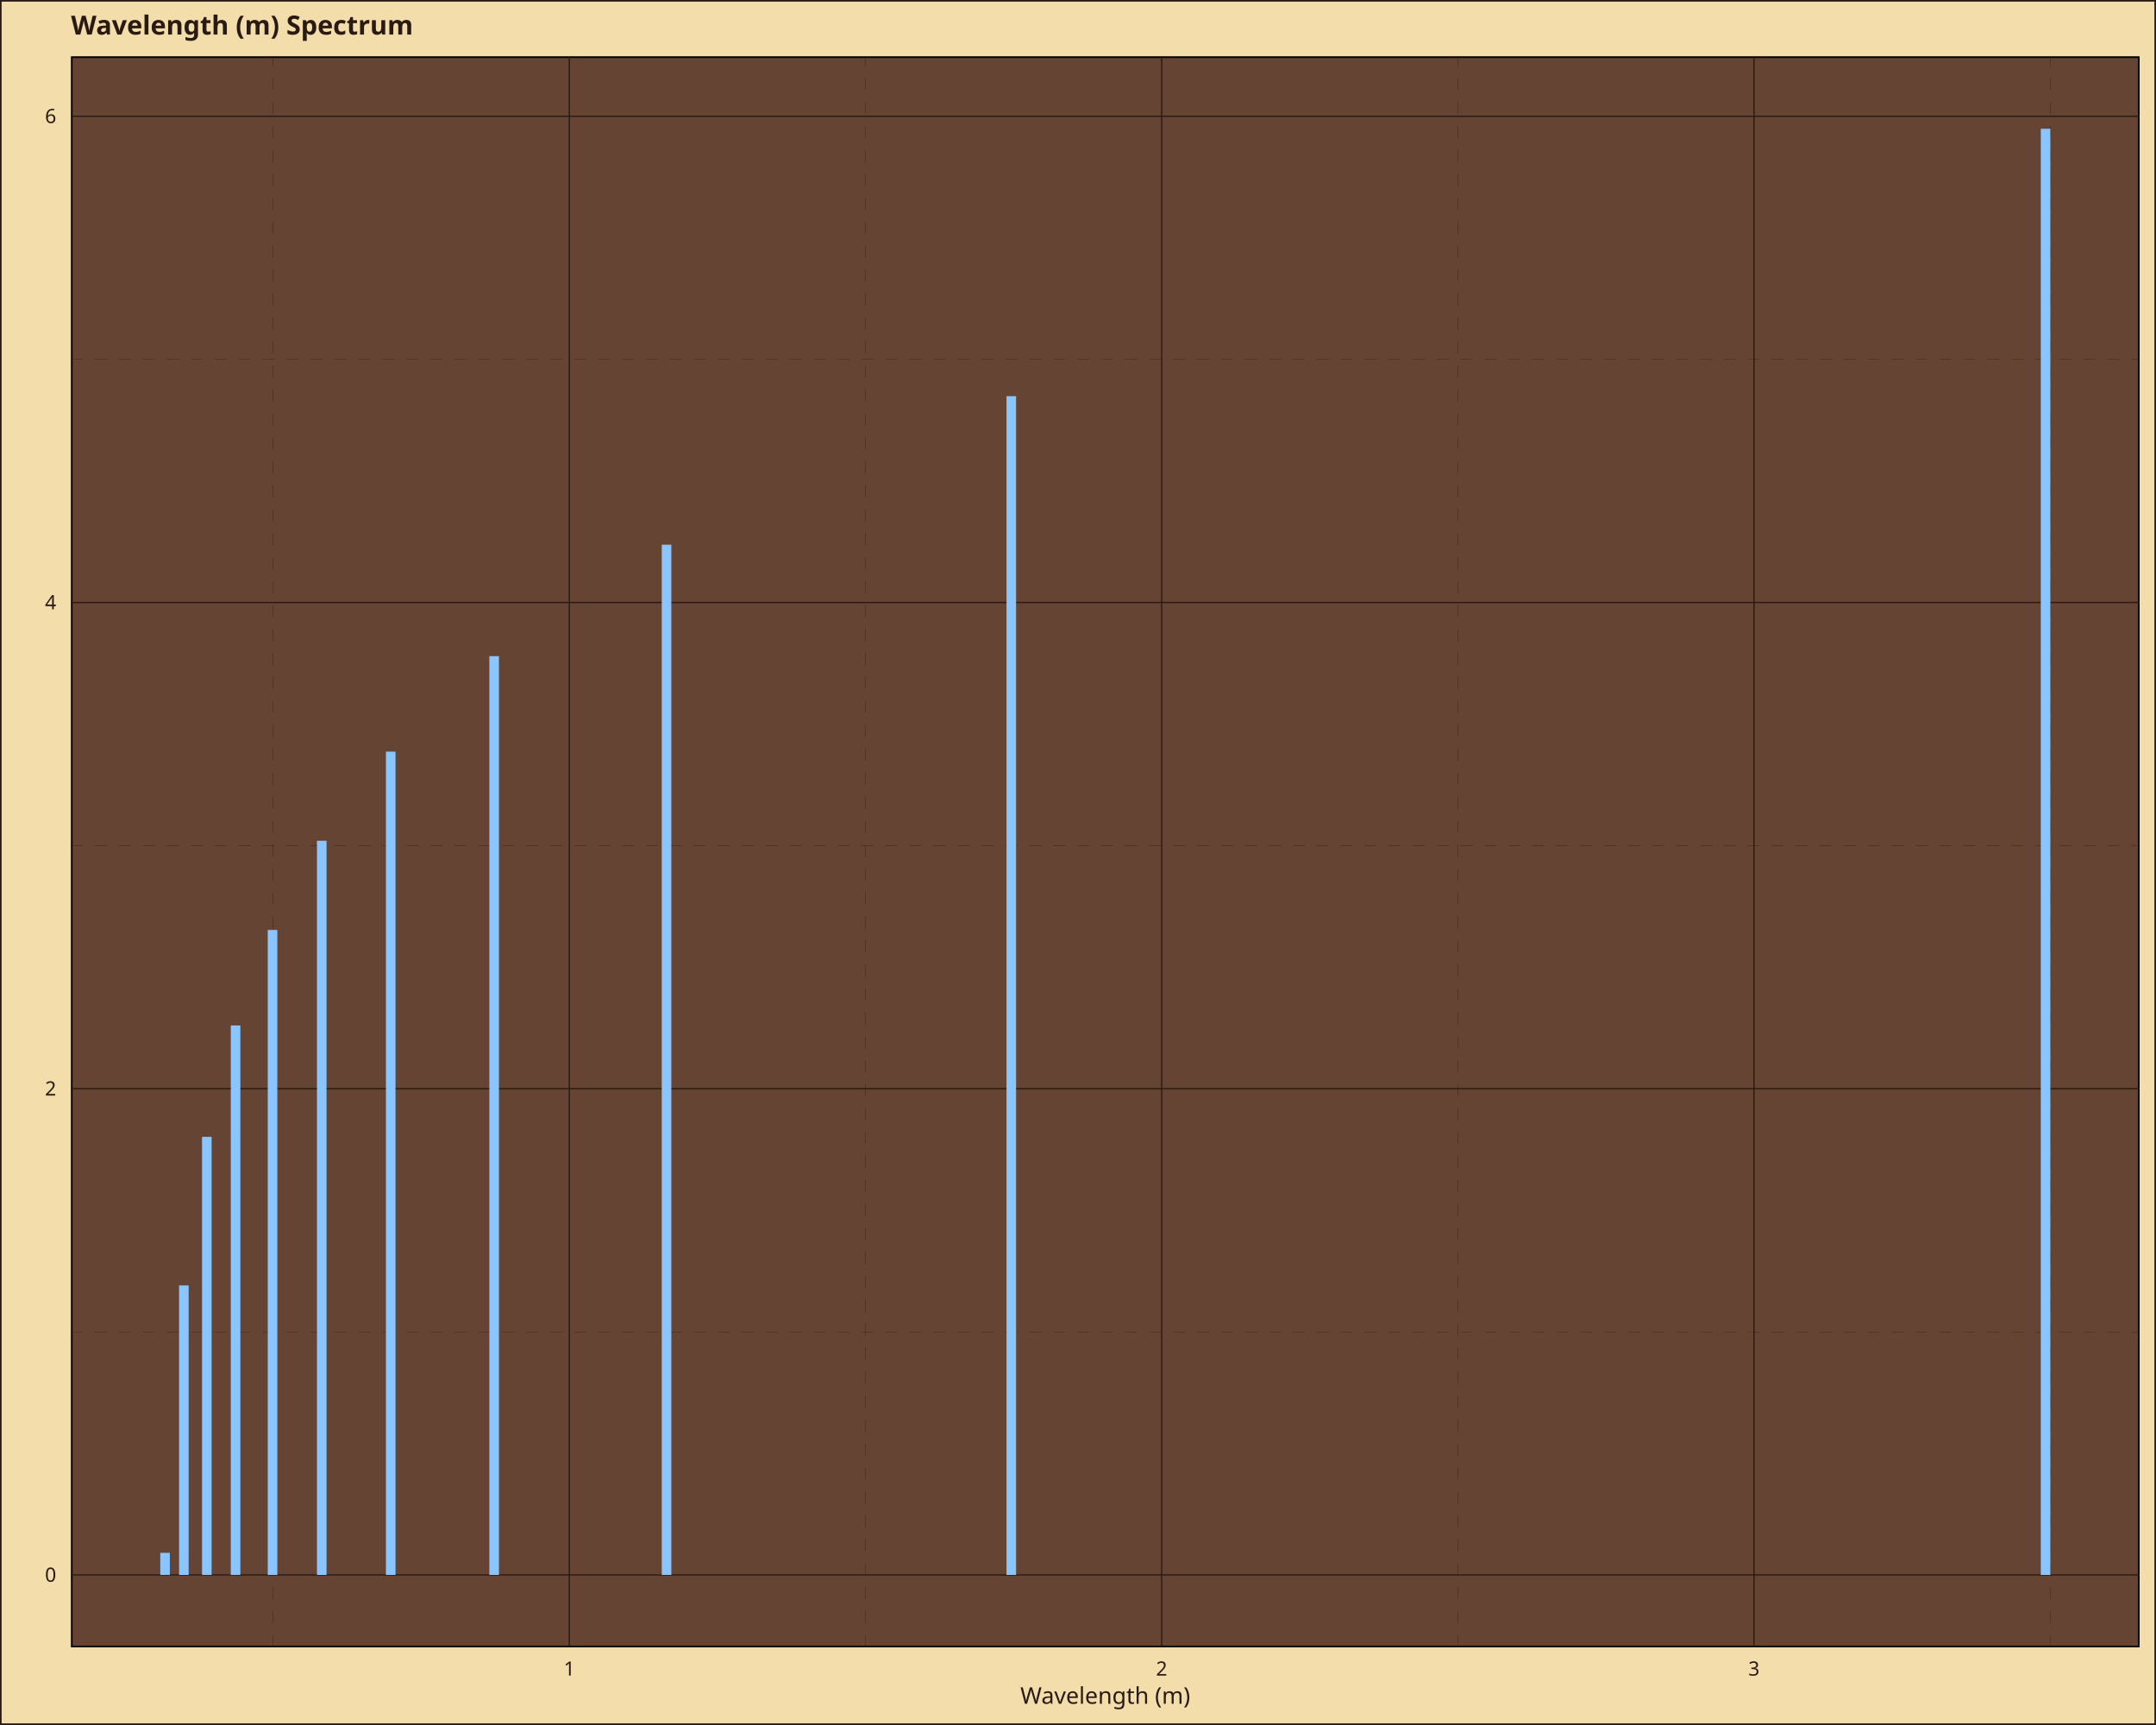
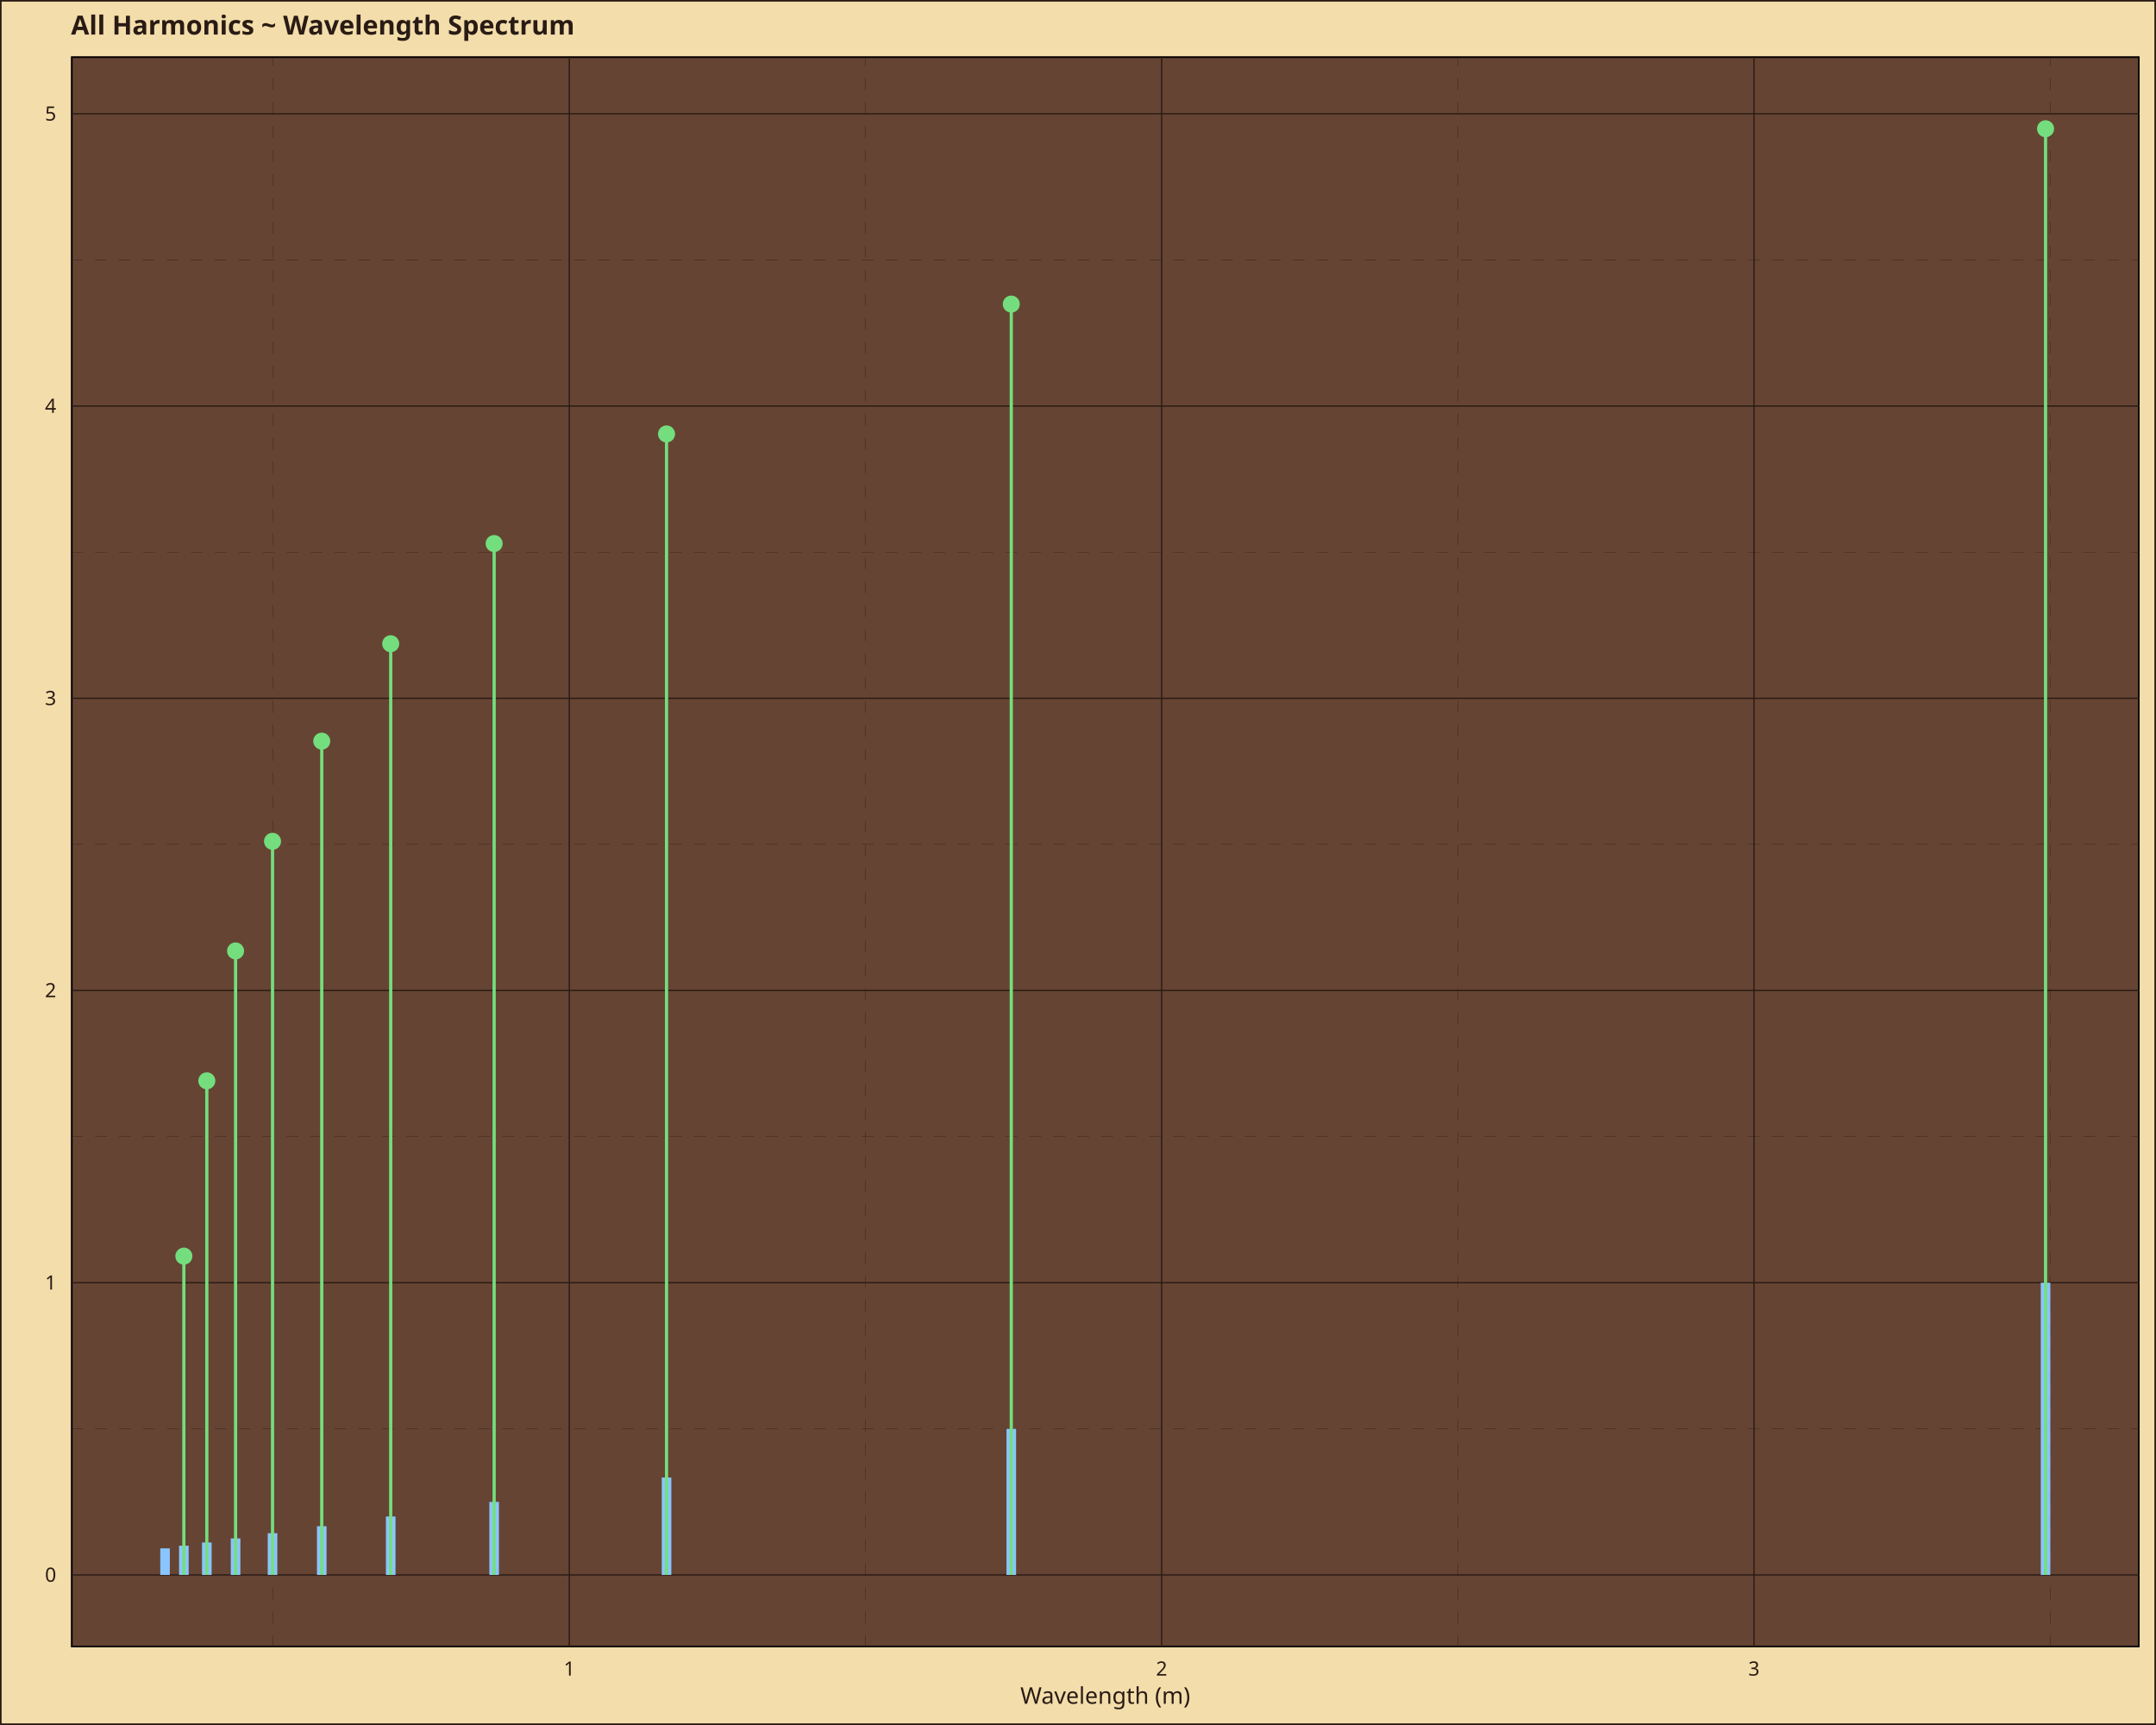
<svg xmlns="http://www.w3.org/2000/svg" class="svglite" data-engine-version="2.0" width="720.00pt" height="576.00pt" viewBox="0 0 720.00 576.00">
  <defs>
    <style type="text/css">
    .svglite line, .svglite polyline, .svglite polygon, .svglite path, .svglite rect, .svglite circle {
      fill: none;
      stroke: #000000;
      stroke-linecap: round;
      stroke-linejoin: round;
      stroke-miterlimit: 10.00;
    }
  </style>
  </defs>
  <rect width="100%" height="100%" style="stroke: none; fill: #FFFFFF;" />
  <defs>
    <clipPath id="cpMC4wMHw3MjAuMDB8MC4wMHw1NzYuMDA=">
      <rect x="0.00" y="0.00" width="720.00" height="576.00" />
    </clipPath>
  </defs>
  <g clip-path="url(#cpMC4wMHw3MjAuMDB8MC4wMHw1NzYuMDA=)">
    <rect x="0.00" y="0.00" width="720.00" height="576.00" style="stroke-width: 1.07; stroke: #291B14; fill: #F3DDAB;" />
  </g>
  <defs>
    <clipPath id="cpMjMuNzJ8NzE0LjUyfDE4Ljg0fDU1MC4wNA==">
      <rect x="23.72" y="18.84" width="690.80" height="531.20" />
    </clipPath>
  </defs>
  <g clip-path="url(#cpMjMuNzJ8NzE0LjUyfDE4Ljg0fDU1MC4wNA==)">
    <rect x="23.72" y="18.84" width="690.80" height="531.20" style="stroke-width: 1.07; fill: #664433;" />
-     <polyline points="23.72,444.72 714.52,444.72 " style="stroke-width: 0.11; stroke: #291B14; stroke-dasharray: 4.00,4.00; stroke-linecap: butt;" />
-     <polyline points="23.72,282.36 714.52,282.36 " style="stroke-width: 0.11; stroke: #291B14; stroke-dasharray: 4.00,4.00; stroke-linecap: butt;" />
-     <polyline points="23.72,120.01 714.52,120.01 " style="stroke-width: 0.11; stroke: #291B14; stroke-dasharray: 4.00,4.00; stroke-linecap: butt;" />
+     <polyline points="23.72,477.10 714.52,477.10 " style="stroke-width: 0.11; stroke: #291B14; stroke-dasharray: 4.00,4.00; stroke-linecap: butt;" />
+     <polyline points="23.72,379.52 714.52,379.52 " style="stroke-width: 0.11; stroke: #291B14; stroke-dasharray: 4.00,4.00; stroke-linecap: butt;" />
+     <polyline points="23.72,281.94 714.52,281.94 " style="stroke-width: 0.11; stroke: #291B14; stroke-dasharray: 4.00,4.00; stroke-linecap: butt;" />
+     <polyline points="23.72,184.37 714.52,184.37 " style="stroke-width: 0.11; stroke: #291B14; stroke-dasharray: 4.00,4.00; stroke-linecap: butt;" />
+     <polyline points="23.72,86.79 714.52,86.79 " style="stroke-width: 0.11; stroke: #291B14; stroke-dasharray: 4.00,4.00; stroke-linecap: butt;" />
    <polyline points="91.22,550.04 91.22,18.84 " style="stroke-width: 0.11; stroke: #291B14; stroke-dasharray: 4.00,4.00; stroke-linecap: butt;" />
    <polyline points="289.03,550.04 289.03,18.84 " style="stroke-width: 0.11; stroke: #291B14; stroke-dasharray: 4.00,4.00; stroke-linecap: butt;" />
    <polyline points="486.84,550.04 486.84,18.84 " style="stroke-width: 0.11; stroke: #291B14; stroke-dasharray: 4.00,4.00; stroke-linecap: butt;" />
    <polyline points="684.65,550.04 684.65,18.84 " style="stroke-width: 0.11; stroke: #291B14; stroke-dasharray: 4.00,4.00; stroke-linecap: butt;" />
    <polyline points="23.72,525.89 714.52,525.89 " style="stroke-width: 0.43; stroke: #291B14; stroke-linecap: butt;" />
-     <polyline points="23.72,363.54 714.52,363.54 " style="stroke-width: 0.43; stroke: #291B14; stroke-linecap: butt;" />
-     <polyline points="23.72,201.19 714.52,201.19 " style="stroke-width: 0.43; stroke: #291B14; stroke-linecap: butt;" />
-     <polyline points="23.72,38.83 714.52,38.83 " style="stroke-width: 0.43; stroke: #291B14; stroke-linecap: butt;" />
+     <polyline points="23.72,428.31 714.52,428.31 " style="stroke-width: 0.43; stroke: #291B14; stroke-linecap: butt;" />
+     <polyline points="23.72,330.73 714.52,330.73 " style="stroke-width: 0.43; stroke: #291B14; stroke-linecap: butt;" />
+     <polyline points="23.72,233.16 714.52,233.16 " style="stroke-width: 0.43; stroke: #291B14; stroke-linecap: butt;" />
+     <polyline points="23.72,135.58 714.52,135.58 " style="stroke-width: 0.43; stroke: #291B14; stroke-linecap: butt;" />
+     <polyline points="23.72,38.00 714.52,38.00 " style="stroke-width: 0.43; stroke: #291B14; stroke-linecap: butt;" />
    <polyline points="190.13,550.04 190.13,18.84 " style="stroke-width: 0.43; stroke: #291B14; stroke-linecap: butt;" />
    <polyline points="387.94,550.04 387.94,18.84 " style="stroke-width: 0.43; stroke: #291B14; stroke-linecap: butt;" />
    <polyline points="585.74,550.04 585.74,18.84 " style="stroke-width: 0.43; stroke: #291B14; stroke-linecap: butt;" />
-     <line x1="55.12" y1="518.51" x2="55.12" y2="525.89" style="stroke-width: 3.20; stroke: #8AC5FF; stroke-linecap: butt;" />
-     <line x1="61.40" y1="429.22" x2="61.40" y2="525.89" style="stroke-width: 3.20; stroke: #8AC5FF; stroke-linecap: butt;" />
-     <line x1="69.07" y1="379.61" x2="69.07" y2="525.89" style="stroke-width: 3.20; stroke: #8AC5FF; stroke-linecap: butt;" />
-     <line x1="78.67" y1="342.41" x2="78.67" y2="525.89" style="stroke-width: 3.20; stroke: #8AC5FF; stroke-linecap: butt;" />
-     <line x1="91.01" y1="310.52" x2="91.01" y2="525.89" style="stroke-width: 3.20; stroke: #8AC5FF; stroke-linecap: butt;" />
-     <line x1="107.45" y1="280.75" x2="107.45" y2="525.89" style="stroke-width: 3.20; stroke: #8AC5FF; stroke-linecap: butt;" />
-     <line x1="130.48" y1="250.99" x2="130.48" y2="525.89" style="stroke-width: 3.20; stroke: #8AC5FF; stroke-linecap: butt;" />
-     <line x1="165.02" y1="219.10" x2="165.02" y2="525.89" style="stroke-width: 3.20; stroke: #8AC5FF; stroke-linecap: butt;" />
-     <line x1="222.59" y1="181.89" x2="222.59" y2="525.89" style="stroke-width: 3.20; stroke: #8AC5FF; stroke-linecap: butt;" />
-     <line x1="337.72" y1="132.28" x2="337.72" y2="525.89" style="stroke-width: 3.20; stroke: #8AC5FF; stroke-linecap: butt;" />
-     <line x1="683.12" y1="42.99" x2="683.12" y2="525.89" style="stroke-width: 3.20; stroke: #8AC5FF; stroke-linecap: butt;" />
+     <line x1="55.12" y1="517.02" x2="55.12" y2="525.89" style="stroke-width: 3.20; stroke: #8AC5FF; stroke-linecap: butt;" />
+     <line x1="61.40" y1="516.14" x2="61.40" y2="525.89" style="stroke-width: 3.20; stroke: #8AC5FF; stroke-linecap: butt;" />
+     <line x1="69.07" y1="515.05" x2="69.07" y2="525.89" style="stroke-width: 3.20; stroke: #8AC5FF; stroke-linecap: butt;" />
+     <line x1="78.67" y1="513.70" x2="78.67" y2="525.89" style="stroke-width: 3.20; stroke: #8AC5FF; stroke-linecap: butt;" />
+     <line x1="91.01" y1="511.95" x2="91.01" y2="525.89" style="stroke-width: 3.20; stroke: #8AC5FF; stroke-linecap: butt;" />
+     <line x1="107.45" y1="509.63" x2="107.45" y2="525.89" style="stroke-width: 3.20; stroke: #8AC5FF; stroke-linecap: butt;" />
+     <line x1="130.48" y1="506.38" x2="130.48" y2="525.89" style="stroke-width: 3.20; stroke: #8AC5FF; stroke-linecap: butt;" />
+     <line x1="165.02" y1="501.50" x2="165.02" y2="525.89" style="stroke-width: 3.20; stroke: #8AC5FF; stroke-linecap: butt;" />
+     <line x1="222.59" y1="493.37" x2="222.59" y2="525.89" style="stroke-width: 3.20; stroke: #8AC5FF; stroke-linecap: butt;" />
+     <line x1="337.72" y1="477.10" x2="337.72" y2="525.89" style="stroke-width: 3.20; stroke: #8AC5FF; stroke-linecap: butt;" />
+     <line x1="683.12" y1="428.31" x2="683.12" y2="525.89" style="stroke-width: 3.20; stroke: #8AC5FF; stroke-linecap: butt;" />
+     <line x1="61.40" y1="525.89" x2="61.40" y2="419.44" style="stroke-width: 1.07; stroke: #74DE7E; stroke-linecap: butt;" />
+     <line x1="69.07" y1="525.89" x2="69.07" y2="360.90" style="stroke-width: 1.07; stroke: #74DE7E; stroke-linecap: butt;" />
+     <line x1="78.67" y1="525.89" x2="78.67" y2="317.53" style="stroke-width: 1.07; stroke: #74DE7E; stroke-linecap: butt;" />
+     <line x1="91.01" y1="525.89" x2="91.01" y2="280.93" style="stroke-width: 1.07; stroke: #74DE7E; stroke-linecap: butt;" />
+     <line x1="107.45" y1="525.89" x2="107.45" y2="247.48" style="stroke-width: 1.07; stroke: #74DE7E; stroke-linecap: butt;" />
+     <line x1="130.48" y1="525.89" x2="130.48" y2="214.95" style="stroke-width: 1.07; stroke: #74DE7E; stroke-linecap: butt;" />
+     <line x1="165.02" y1="525.89" x2="165.02" y2="181.50" style="stroke-width: 1.07; stroke: #74DE7E; stroke-linecap: butt;" />
+     <line x1="222.59" y1="525.89" x2="222.59" y2="144.90" style="stroke-width: 1.07; stroke: #74DE7E; stroke-linecap: butt;" />
+     <line x1="337.72" y1="525.89" x2="337.72" y2="101.54" style="stroke-width: 1.07; stroke: #74DE7E; stroke-linecap: butt;" />
+     <line x1="683.12" y1="525.89" x2="683.12" y2="42.99" style="stroke-width: 1.07; stroke: #74DE7E; stroke-linecap: butt;" />
+     <circle cx="61.40" cy="419.44" r="2.49" style="stroke-width: 0.71; stroke: #74DE7E; fill: #74DE7E;" />
+     <circle cx="69.07" cy="360.90" r="2.49" style="stroke-width: 0.71; stroke: #74DE7E; fill: #74DE7E;" />
+     <circle cx="78.67" cy="317.53" r="2.49" style="stroke-width: 0.71; stroke: #74DE7E; fill: #74DE7E;" />
+     <circle cx="91.01" cy="280.93" r="2.49" style="stroke-width: 0.71; stroke: #74DE7E; fill: #74DE7E;" />
+     <circle cx="107.45" cy="247.48" r="2.49" style="stroke-width: 0.71; stroke: #74DE7E; fill: #74DE7E;" />
+     <circle cx="130.48" cy="214.95" r="2.49" style="stroke-width: 0.71; stroke: #74DE7E; fill: #74DE7E;" />
+     <circle cx="165.02" cy="181.50" r="2.49" style="stroke-width: 0.71; stroke: #74DE7E; fill: #74DE7E;" />
+     <circle cx="222.59" cy="144.90" r="2.49" style="stroke-width: 0.71; stroke: #74DE7E; fill: #74DE7E;" />
+     <circle cx="337.72" cy="101.54" r="2.49" style="stroke-width: 0.71; stroke: #74DE7E; fill: #74DE7E;" />
+     <circle cx="683.12" cy="42.99" r="2.49" style="stroke-width: 0.71; stroke: #74DE7E; fill: #74DE7E;" />
  </g>
  <g clip-path="url(#cpMC4wMHw3MjAuMDB8MC4wMHw1NzYuMDA=)">
    <text x="18.79" y="528.17" text-anchor="end" style="font-size: 6.60px; fill: #291B14; font-family: sans;" textLength="3.67px" lengthAdjust="spacingAndGlyphs">0</text>
-     <text x="18.79" y="365.81" text-anchor="end" style="font-size: 6.60px; fill: #291B14; font-family: sans;" textLength="3.67px" lengthAdjust="spacingAndGlyphs">2</text>
-     <text x="18.79" y="203.46" text-anchor="end" style="font-size: 6.60px; fill: #291B14; font-family: sans;" textLength="3.67px" lengthAdjust="spacingAndGlyphs">4</text>
-     <text x="18.79" y="41.11" text-anchor="end" style="font-size: 6.60px; fill: #291B14; font-family: sans;" textLength="3.67px" lengthAdjust="spacingAndGlyphs">6</text>
+     <text x="18.79" y="430.59" text-anchor="end" style="font-size: 6.60px; fill: #291B14; font-family: sans;" textLength="3.67px" lengthAdjust="spacingAndGlyphs">1</text>
+     <text x="18.79" y="333.01" text-anchor="end" style="font-size: 6.60px; fill: #291B14; font-family: sans;" textLength="3.67px" lengthAdjust="spacingAndGlyphs">2</text>
+     <text x="18.79" y="235.43" text-anchor="end" style="font-size: 6.60px; fill: #291B14; font-family: sans;" textLength="3.67px" lengthAdjust="spacingAndGlyphs">3</text>
+     <text x="18.79" y="137.85" text-anchor="end" style="font-size: 6.60px; fill: #291B14; font-family: sans;" textLength="3.67px" lengthAdjust="spacingAndGlyphs">4</text>
+     <text x="18.79" y="40.27" text-anchor="end" style="font-size: 6.60px; fill: #291B14; font-family: sans;" textLength="3.67px" lengthAdjust="spacingAndGlyphs">5</text>
    <text x="190.13" y="559.51" text-anchor="middle" style="font-size: 6.60px; fill: #291B14; font-family: sans;" textLength="3.67px" lengthAdjust="spacingAndGlyphs">1</text>
    <text x="387.94" y="559.51" text-anchor="middle" style="font-size: 6.60px; fill: #291B14; font-family: sans;" textLength="3.67px" lengthAdjust="spacingAndGlyphs">2</text>
    <text x="585.74" y="559.51" text-anchor="middle" style="font-size: 6.60px; fill: #291B14; font-family: sans;" textLength="3.67px" lengthAdjust="spacingAndGlyphs">3</text>
    <text x="369.12" y="568.92" text-anchor="middle" style="font-size: 7.70px; fill: #291B14; font-family: sans;" textLength="54.35px" lengthAdjust="spacingAndGlyphs">Wavelength (m)</text>
-     <text x="23.72" y="11.54" style="font-size: 8.80px; font-weight: bold; fill: #291B14; font-family: sans;" textLength="102.23px" lengthAdjust="spacingAndGlyphs">Wavelength (m) Spectrum</text>
+     <text x="23.72" y="11.54" style="font-size: 8.80px; font-weight: bold; fill: #291B14; font-family: sans;" textLength="150.91px" lengthAdjust="spacingAndGlyphs">All Harmonics ~ Wavelength Spectrum</text>
  </g>
</svg>
